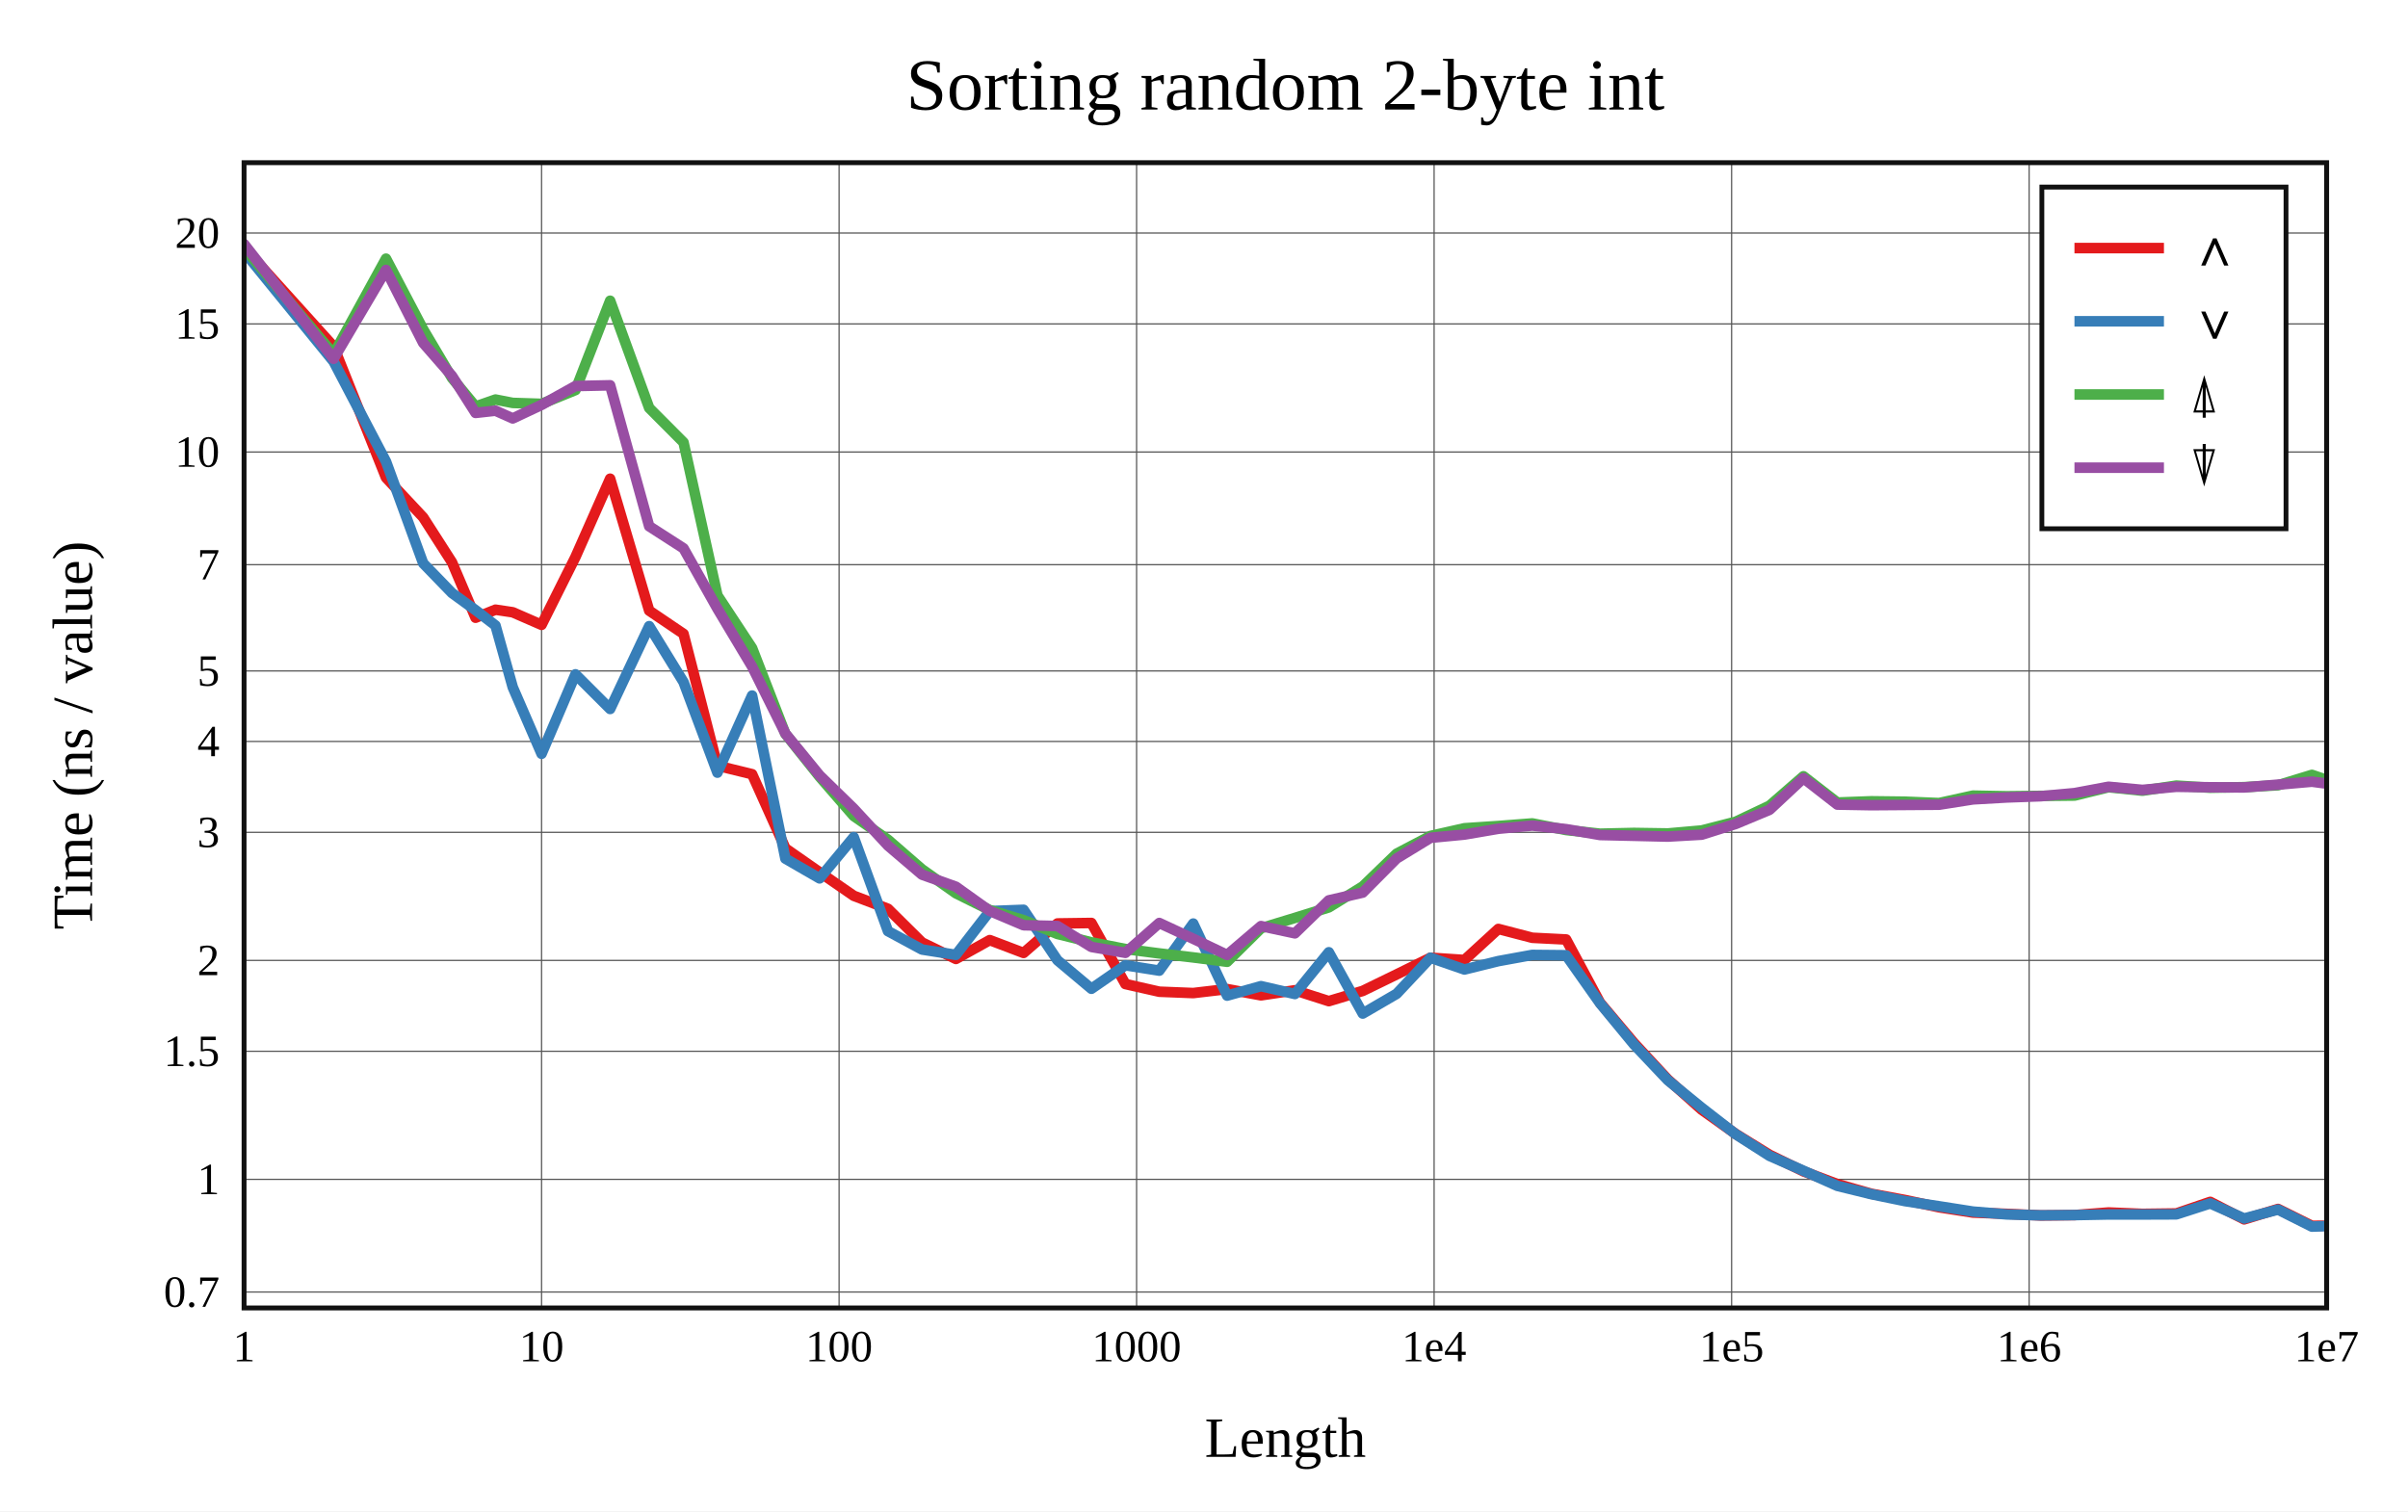
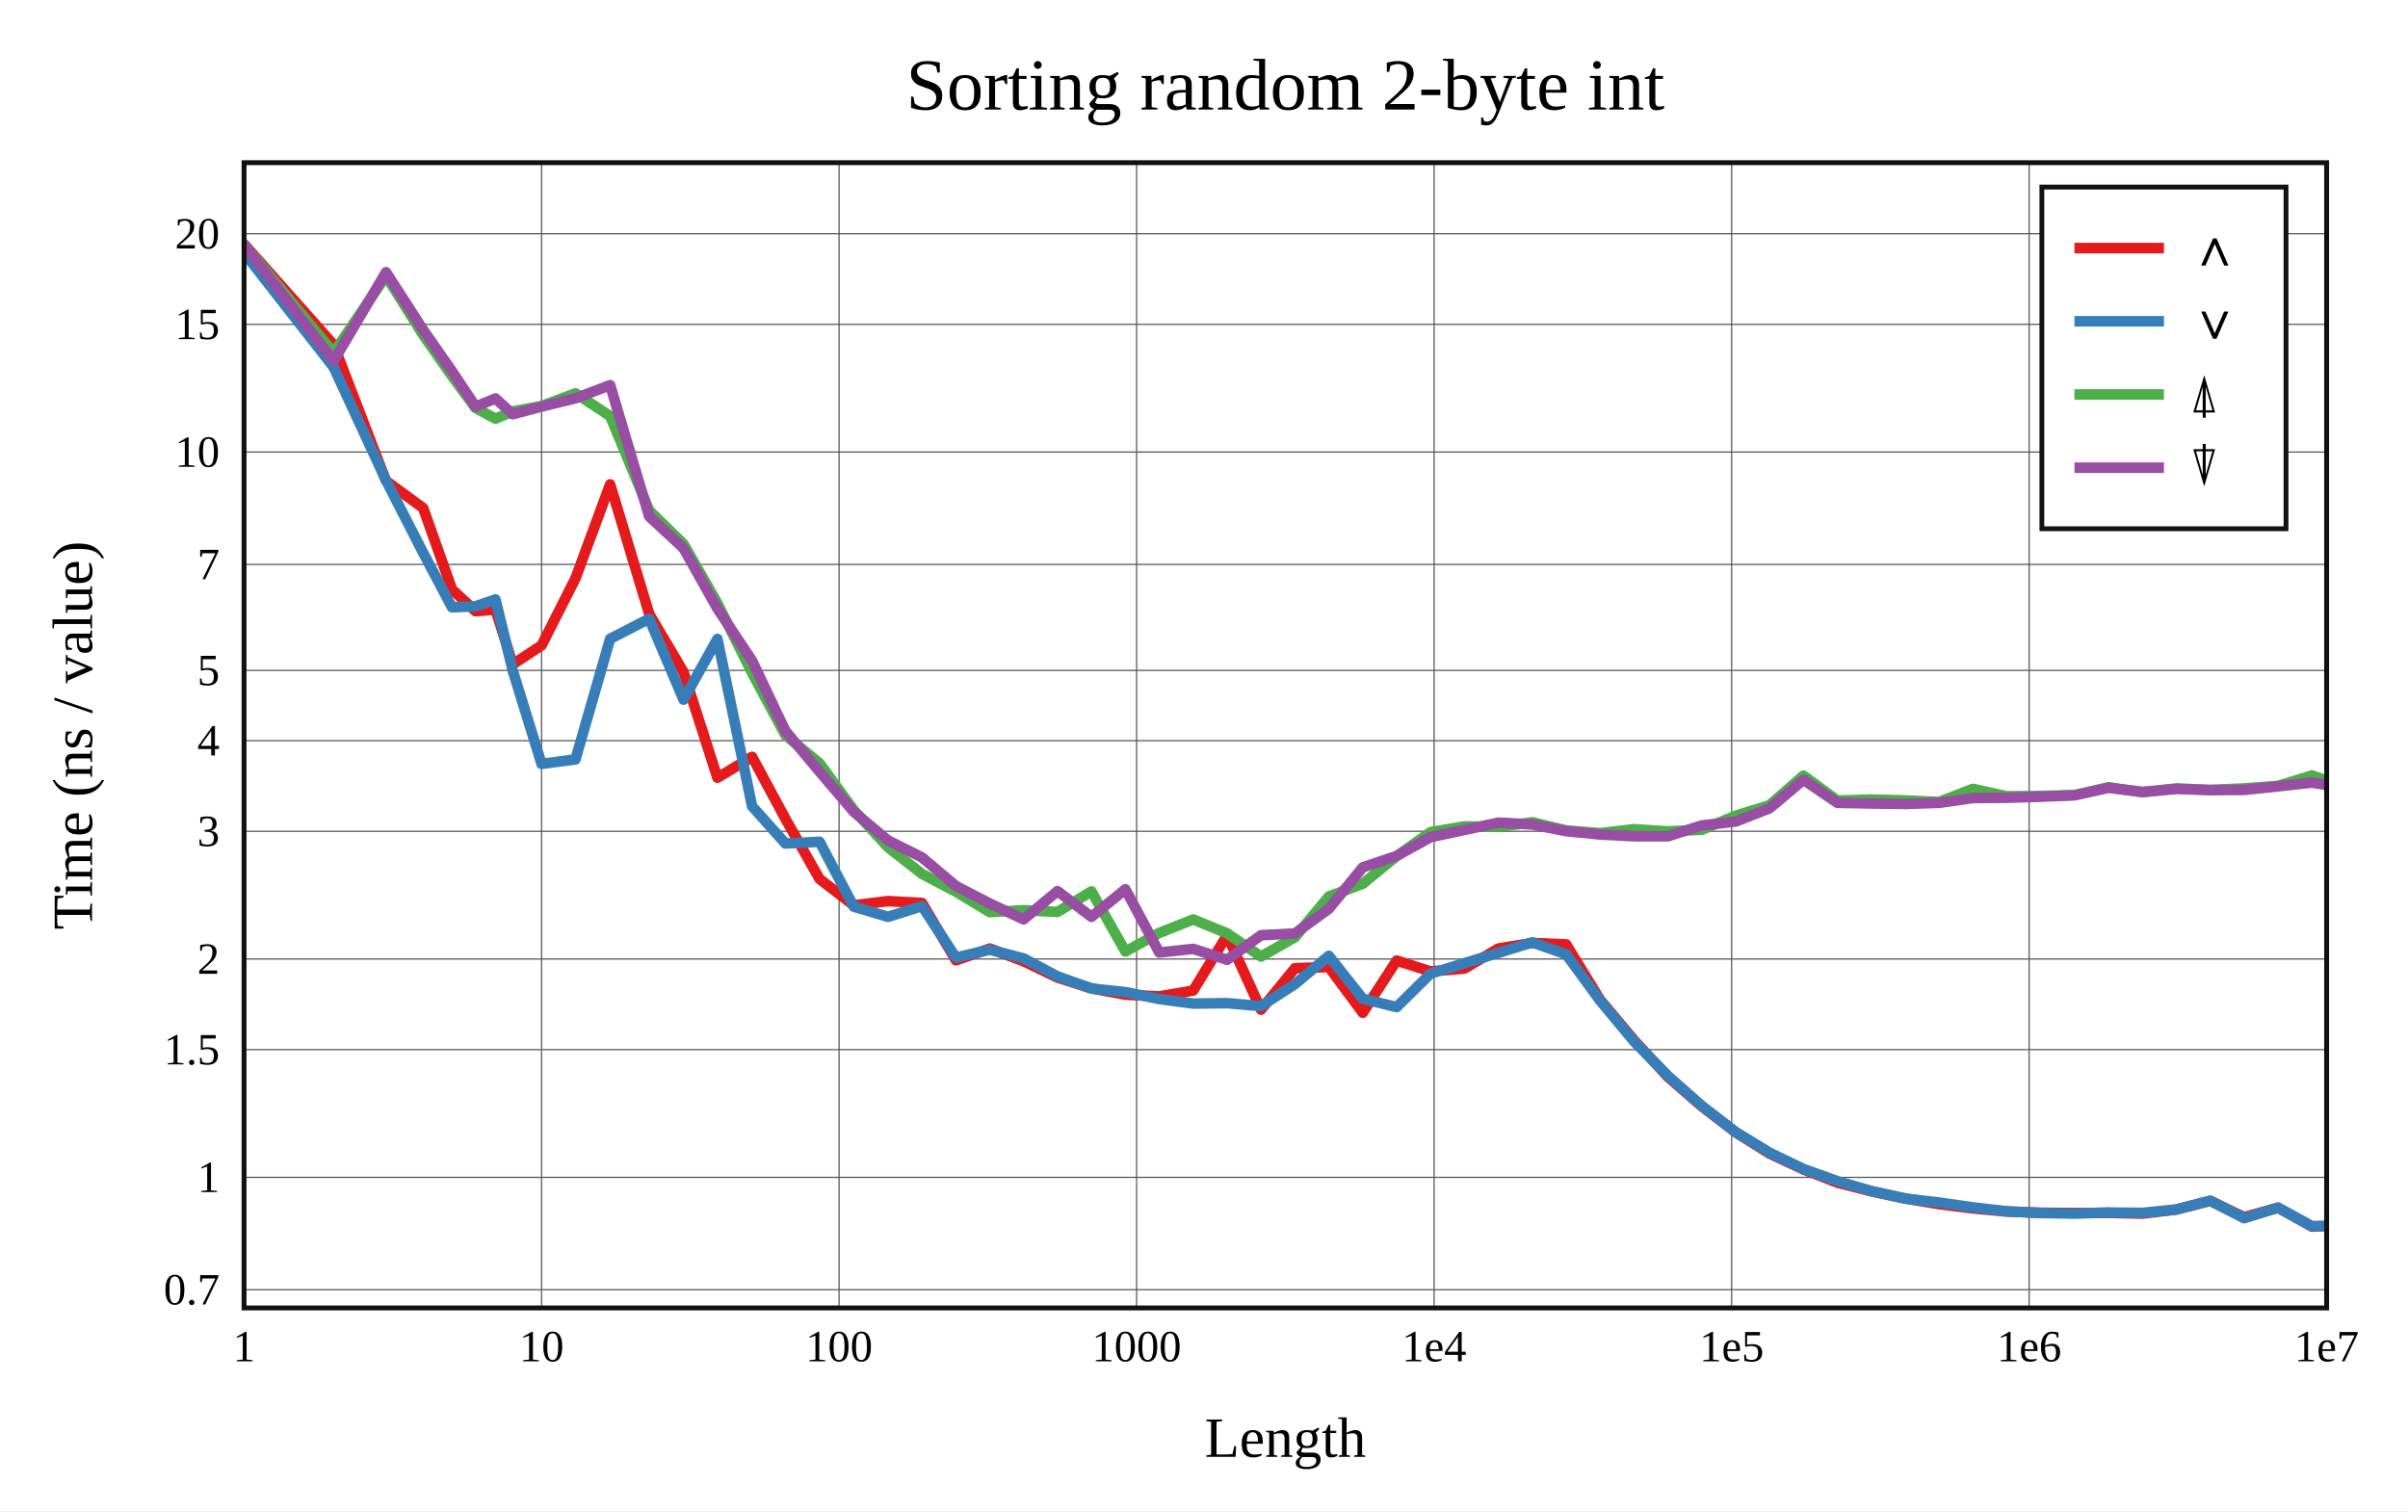
<svg xmlns="http://www.w3.org/2000/svg" viewBox="-60 -40 592 371.6" height="557.4" width="888">
  <g stroke-width="2.6" font-size="14px" text-anchor="middle">
    <defs>
      <clipPath id="clip">
        <rect x="0" y="0" width="512" height="281.6" />
      </clipPath>
    </defs>
    <rect fill="white" x="-60" y="-40" width="592" height="371.6" />
    <text dy="0.33em" font-size="18px" x="256" y="-19">Sorting random 2-byte int</text>
    <text dy="0.33em" x="256" y="313.6">Length</text>
    <text dy="0.33em" transform="rotate(-90)" x="-140.8" y="-42">Time (ns / value)</text>
    <g stroke-width="0.3" stroke="#555">
      <path d="M73.143 0v281.6" />
      <path d="M146.286 0v281.6" />
      <path d="M219.429 0v281.6" />
      <path d="M292.571 0v281.6" />
      <path d="M365.714 0v281.6" />
      <path d="M438.857 0v281.6" />
-       <path d="M0 277.688h512" />
-       <path d="M0 249.984h512" />
-       <path d="M0 218.491h512" />
-       <path d="M0 196.147h512" />
-       <path d="M0 164.654h512" />
-       <path d="M0 142.309h512" />
-       <path d="M0 124.977h512" />
-       <path d="M0 98.843h512" />
-       <path d="M0 71.14h512" />
-       <path d="M0 39.647h512" />
-       <path d="M0 17.302h512" />
+       <path d="M0 277.115h512" />
+       <path d="M0 249.491h512" />
+       <path d="M0 218.087h512" />
+       <path d="M0 195.806h512" />
+       <path d="M0 164.403h512" />
+       <path d="M0 142.122h512" />
+       <path d="M0 124.84h512" />
+       <path d="M0 98.78h512" />
+       <path d="M0 71.155h512" />
+       <path d="M0 39.752h512" />
+       <path d="M0 17.471h512" />
    </g>
    <g font-size="11px">
      <text dy="0.33em" x="0" y="291.1">1</text>
      <text dy="0.33em" x="73.143" y="291.1">10</text>
      <text dy="0.33em" x="146.286" y="291.1">100</text>
      <text dy="0.33em" x="219.429" y="291.1">1000</text>
      <text dy="0.33em" x="292.571" y="291.1">1e4</text>
      <text dy="0.33em" x="365.714" y="291.1">1e5</text>
      <text dy="0.33em" x="438.857" y="291.1">1e6</text>
      <text dy="0.33em" x="512" y="291.1">1e7</text>
      <g text-anchor="end">
-         <text dy="0.33em" x="-6" y="277.688">0.7</text>
-         <text dy="0.33em" x="-6" y="249.984">1</text>
-         <text dy="0.33em" x="-6" y="218.491">1.5</text>
-         <text dy="0.33em" x="-6" y="196.147">2</text>
-         <text dy="0.33em" x="-6" y="164.654">3</text>
-         <text dy="0.33em" x="-6" y="142.309">4</text>
-         <text dy="0.33em" x="-6" y="124.977">5</text>
-         <text dy="0.33em" x="-6" y="98.843">7</text>
-         <text dy="0.33em" x="-6" y="71.14">10</text>
-         <text dy="0.33em" x="-6" y="39.647">15</text>
-         <text dy="0.33em" x="-6" y="17.302">20</text>
+         <text dy="0.33em" x="-6" y="277.115">0.7</text>
+         <text dy="0.33em" x="-6" y="249.491">1</text>
+         <text dy="0.33em" x="-6" y="218.087">1.5</text>
+         <text dy="0.33em" x="-6" y="195.806">2</text>
+         <text dy="0.33em" x="-6" y="164.403">3</text>
+         <text dy="0.33em" x="-6" y="142.122">4</text>
+         <text dy="0.33em" x="-6" y="124.84">5</text>
+         <text dy="0.33em" x="-6" y="98.78">7</text>
+         <text dy="0.33em" x="-6" y="71.155">10</text>
+         <text dy="0.33em" x="-6" y="39.752">15</text>
+         <text dy="0.33em" x="-6" y="17.471">20</text>
      </g>
    </g>
    <rect stroke-width="1.2" stroke="#111" fill="white" transform="translate(442,6)" x="0" y="0" width="60" height="84" />
    <g clip-path="url(#clip)" fill="none" stroke-linecap="round" stroke-linejoin="round">
-       <path stroke="#e41a1c" d="M0 20.831L22.018 45.201L34.898 77.445L44.036 87.208L51.125 98.265L56.916 111.891L61.813 109.914L66.055 110.549L73.143 113.636L81.477 96.954L89.999 77.709L99.601 110.144L108.041 115.856L116.375 148.279L124.897 150.359L133.087 168.597L141.495 174.466L149.886 180.259L158.307 183.46L166.675 191.737L175.009 195.786L183.333 191.157L191.644 194.311L199.973 187.062L208.325 186.945L216.676 201.958L225.008 203.846L233.35 204.176L241.684 203.2L250.012 204.736L258.349 203.491L266.687 206.165L275.026 203.651L283.357 199.592L291.692 195.491L300.029 196.043L308.363 188.412L316.697 190.583L325.031 191.005L333.365 206.543L341.699 216.44L350.034 225.423L358.368 232.876L366.702 238.802L375.036 243.945L383.37 248.012L391.705 251.148L400.039 253.525L408.373 255.071L416.707 256.852L425.041 258.152L433.375 258.469L441.71 258.855L450.044 258.771L458.378 258.132L466.712 258.471L475.046 258.368L483.38 255.522L491.714 259.816L500.049 257.265L508.383 261.406L516.717 261.342" />
-       <path stroke="#377eb8" d="M0 21.865L22.018 48.903L34.898 73.487L44.036 98.501L51.125 105.818L56.916 110.028L61.813 113.795L66.055 128.97L73.143 145.343L81.477 125.81L89.999 134.323L99.601 113.962L108.041 127.701L116.375 149.98L124.897 131.029L133.087 171.118L141.495 175.977L149.886 165.845L158.307 188.957L166.675 193.471L175.009 194.786L183.333 184.022L191.644 183.706L199.973 196.105L208.325 203.119L216.676 197.347L225.008 198.658L233.35 187.092L241.684 204.802L250.012 202.484L258.349 204.409L266.687 194.148L275.026 209.213L283.357 204.365L291.692 195.49L300.029 198.379L308.363 196.322L316.697 194.801L325.031 194.881L333.365 206.685L341.699 216.8L350.034 225.607L358.368 232.388L366.702 238.871L375.036 244.213L383.37 247.866L391.705 251.583L400.039 253.623L408.373 255.339L416.707 256.607L425.041 257.911L433.375 258.602L441.71 258.834L450.044 258.769L458.378 258.61L466.712 258.615L475.046 258.585L483.38 255.899L491.714 259.609L500.049 257.414L508.383 261.6L516.717 261.311" />
-       <path stroke="#4daf4a" d="M0 20.964L22.018 47.078L34.898 23.604L44.036 40.983L51.125 52.938L56.916 59.953L61.813 58.243L66.055 59.072L73.143 59.298L81.477 55.908L89.999 33.949L99.601 60.31L108.041 68.779L116.375 106.414L124.897 119.35L133.087 140.442L141.495 150.974L149.886 160.639L158.307 166.479L166.675 173.745L175.009 179.644L183.333 183.773L191.644 186.251L199.973 189.645L208.325 191.706L216.676 193.351L225.008 194.433L233.35 195.417L241.684 196.485L250.012 188.242L258.349 185.705L266.687 183.108L275.026 177.96L283.357 169.905L291.692 165.542L300.029 163.657L308.363 163.104L316.697 162.467L325.031 164.089L333.365 164.994L341.699 164.808L350.034 164.934L358.368 164.199L366.702 162.064L375.036 158.115L383.37 150.876L391.705 157.329L400.039 157.025L408.373 157.123L416.707 157.464L425.041 155.634L433.375 155.792L441.71 155.698L450.044 155.612L458.378 153.563L466.712 154.42L475.046 153.17L483.38 153.693L491.714 153.55L500.049 153.081L508.383 150.53L516.717 153.362" />
-       <path stroke="#984ea3" d="M0 20L22.018 48.215L34.898 26.381L44.036 44.324L51.125 52.435L56.916 61.527L61.813 60.983L66.055 62.883L73.143 59.556L81.477 54.923L89.999 54.74L99.601 89.395L108.041 94.829L116.375 109.657L124.897 123.902L133.087 140.366L141.495 150.641L149.886 158.816L158.307 167.928L166.675 175.064L175.009 178.029L183.333 183.982L191.644 187.502L199.973 187.693L208.325 192.837L216.676 194.284L225.008 186.951L233.35 190.828L241.684 194.806L250.012 187.709L258.349 189.49L266.687 181.385L275.026 179.47L283.357 171.082L291.692 166L300.029 165.204L308.363 163.78L316.697 162.992L325.031 163.881L333.365 165.313L341.699 165.505L350.034 165.702L358.368 165.228L366.702 162.594L375.036 159.118L383.37 151.344L391.705 157.834L400.039 157.981L408.373 157.921L416.707 157.863L425.041 156.552L433.375 156.079L441.71 155.78L450.044 155.015L458.378 153.455L466.712 154.222L475.046 153.454L483.38 153.581L491.714 153.616L500.049 152.931L508.383 152.202L516.717 153.317" />
+       <path stroke="#e41a1c" d="M0 20L22.018 44.785L34.898 78.229L44.036 84.927L51.125 104.91L56.916 110.287L61.813 109.874L66.055 123.329L73.143 118.684L81.477 102.212L89.999 79.096L99.601 110.948L108.041 125.234L116.375 151.227L124.897 146.089L133.087 161.318L141.495 176.131L149.886 182.606L158.307 181.562L166.675 182.023L175.009 196.127L183.333 193.231L191.644 196.351L199.973 200.36L208.325 203.022L216.676 204.582L225.008 204.997L233.35 203.551L241.684 189.952L250.012 208.264L258.349 198.067L266.687 197.772L275.026 209.02L283.357 196.192L291.692 198.855L300.029 198.149L308.363 193.222L316.697 191.861L325.031 192.21L333.365 205.8L341.699 215.734L350.034 224.787L358.368 232.025L366.702 238.42L375.036 243.639L383.37 247.541L391.705 250.798L400.039 252.925L408.373 254.691L416.707 256.083L425.041 257.13L433.375 257.911L441.71 258.19L450.044 258.271L458.378 258.217L466.712 258.411L475.046 257.404L483.38 255.275L491.714 259.277L500.049 256.957L508.383 261.6L516.717 261.274" />
+       <path stroke="#377eb8" d="M0 22.111L22.018 50.285L34.898 78.093L44.036 95.933L51.125 109.333L56.916 109.078L61.813 107.398L66.055 124.882L73.143 147.83L81.477 146.724L89.999 117.074L99.601 112.128L108.041 132.022L116.375 117.106L124.897 158.234L133.087 167.409L141.495 166.987L149.886 182.925L158.307 185.44L166.675 182.787L175.009 195.451L183.333 193.517L191.644 195.653L199.973 200.069L208.325 203.071L216.676 203.95L225.008 205.651L233.35 206.758L241.684 206.665L250.012 207.385L258.349 201.98L266.687 195.024L275.026 205.575L283.357 207.63L291.692 199.396L300.029 196.828L308.363 194.3L316.697 191.708L325.031 194.639L333.365 206.008L341.699 216.025L350.034 224.525L358.368 231.9L366.702 238.333L375.036 243.42L383.37 247.437L391.705 250.419L400.039 252.851L408.373 254.713L416.707 255.678L425.041 256.879L433.375 257.838L441.71 258.262L450.044 258.396L458.378 258.141L466.712 258.229L475.046 257.391L483.38 255.238L491.714 259.536L500.049 256.948L508.383 261.489L516.717 261.355" />
+       <path stroke="#4daf4a" d="M0 20.066L22.018 46.79L34.898 27.787L44.036 42.353L51.125 52.472L56.916 60.324L61.813 62.943L66.055 61.161L73.143 59.839L81.477 56.712L89.999 62.301L99.601 85.505L108.041 93.752L116.375 108.347L124.897 125.455L133.087 140.778L141.495 147.69L149.886 159.162L158.307 168.33L166.675 174.877L175.009 179.25L183.333 184.277L191.644 183.803L199.973 184.232L208.325 179.176L216.676 193.956L225.008 189.381L233.35 186.074L241.684 189.496L250.012 195.193L258.349 190.45L266.687 180.442L275.026 177.302L283.357 170.495L291.692 164.607L300.029 163.198L308.363 163.324L316.697 162.184L325.031 164.187L333.365 164.855L341.699 163.89L350.034 164.421L358.368 164.03L366.702 160.572L375.036 158.001L383.37 150.713L391.705 156.846L400.039 156.584L408.373 156.806L416.707 157.19L425.041 153.969L433.375 155.792L441.71 155.711L450.044 155.52L458.378 153.58L466.712 154.805L475.046 153.85L483.38 154.236L491.714 153.854L500.049 153.23L508.383 150.675L516.717 153.566" />
+       <path stroke="#984ea3" d="M0 20.141L22.018 48.773L34.898 26.932L44.036 41.109L51.125 51.274L56.916 59.978L61.813 57.977L66.055 61.856L73.143 59.966L81.477 57.934L89.999 54.7L99.601 86.976L108.041 94.812L116.375 109.649L124.897 122.449L133.087 139.711L141.495 149.748L149.886 159.599L158.307 166.646L166.675 170.828L175.009 177.861L183.333 182.152L191.644 186.053L199.973 179.112L208.325 185.442L216.676 178.66L225.008 194.212L233.35 193.317L241.684 195.989L250.012 189.96L258.349 189.52L266.687 183.455L275.026 173.278L283.357 170.458L291.692 165.842L300.029 164.072L308.363 162.275L316.697 162.73L325.031 164.366L333.365 165.188L341.699 165.624L350.034 165.632L358.368 162.96L366.702 162.005L375.036 158.754L383.37 151.747L391.705 157.399L400.039 157.559L408.373 157.672L416.707 157.408L425.041 156.223L433.375 156.153L441.71 155.897L450.044 155.533L458.378 153.702L466.712 154.715L475.046 153.99L483.38 154.266L491.714 154.224L500.049 153.357L508.383 152.419L516.717 153.856" />
    </g>
    <rect stroke-width="1.2" stroke="#111" fill="none" x="0" y="0" width="512" height="281.6" />
    <g transform="translate(442,6)" text-anchor="start" font-size="13px">
      <rect fill="white" opacity="0.6" x="0.65" y="0.65" width="58.7" height="82.7" />
      <path stroke="#e41a1c" d="M8 15h22" />
      <path stroke="#377eb8" d="M8 33h22" />
      <path stroke="#4daf4a" d="M8 51h22" />
      <path stroke="#984ea3" d="M8 69h22" />
      <text dy="0.33em" x="36" y="15">∧</text>
      <text dy="0.33em" x="36" y="33">∨</text>
      <text dy="0.33em" x="36" y="51">⍋</text>
      <text dy="0.33em" x="36" y="69">⍒</text>
    </g>
  </g>
</svg>
